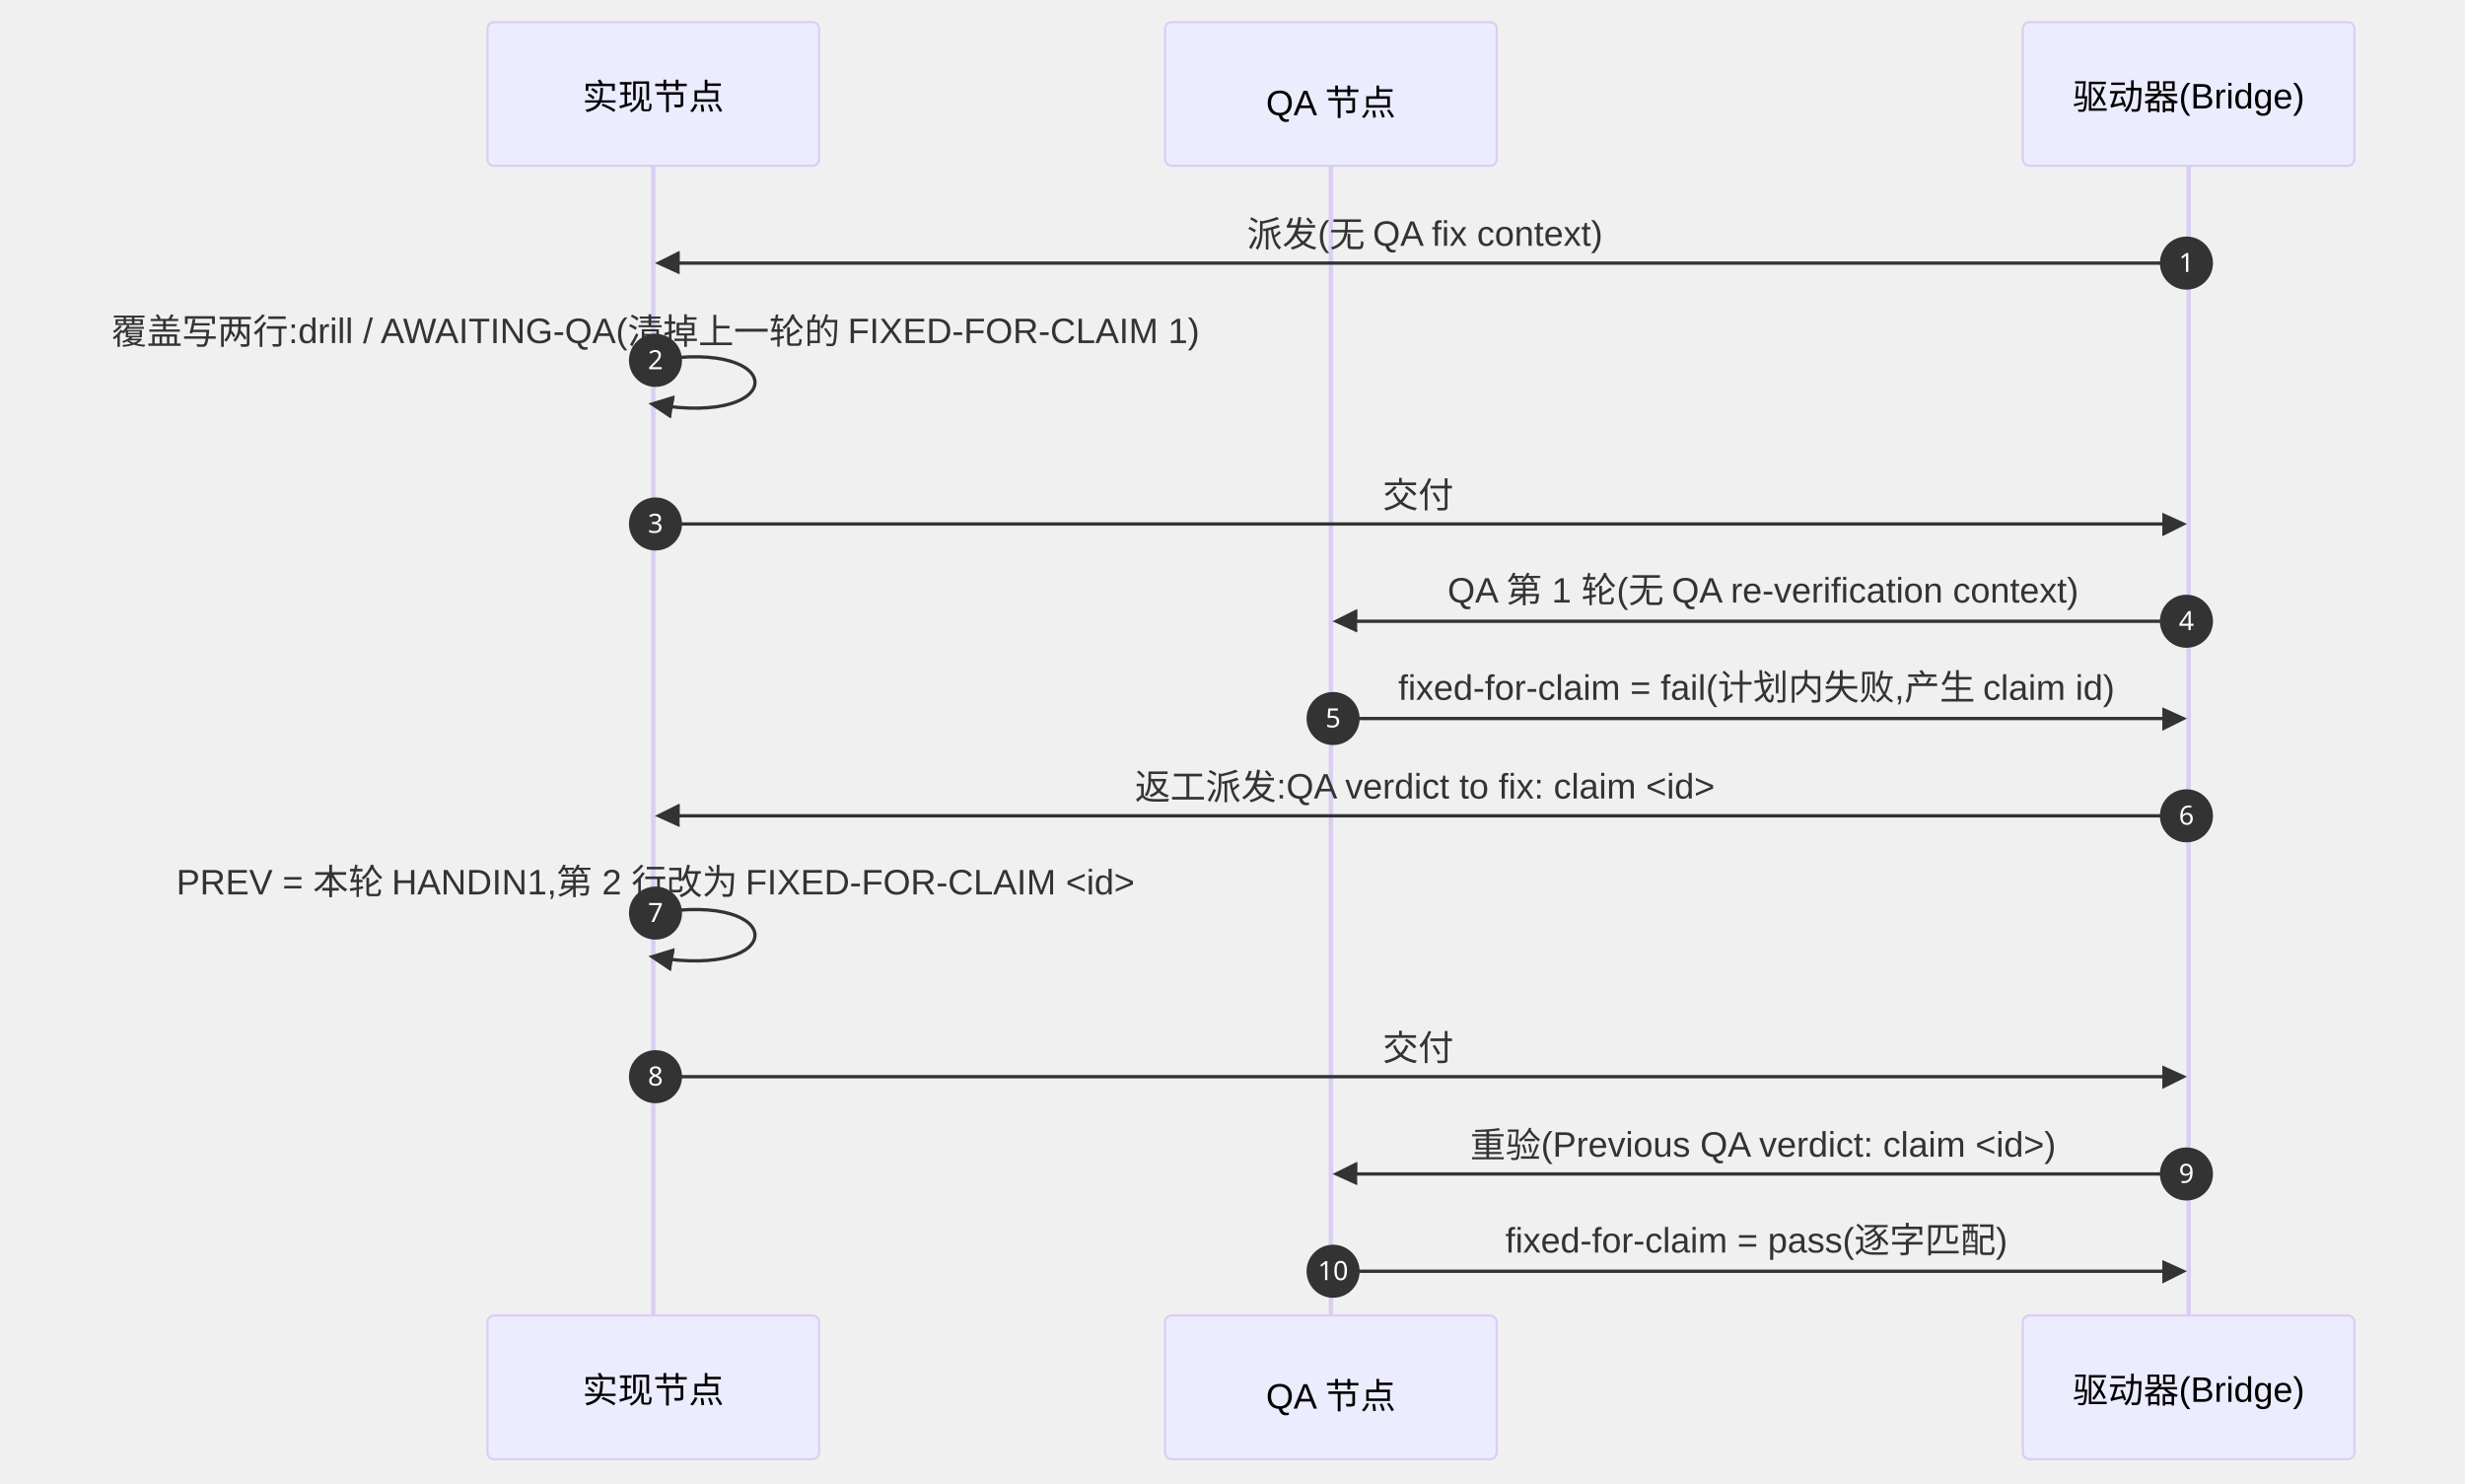
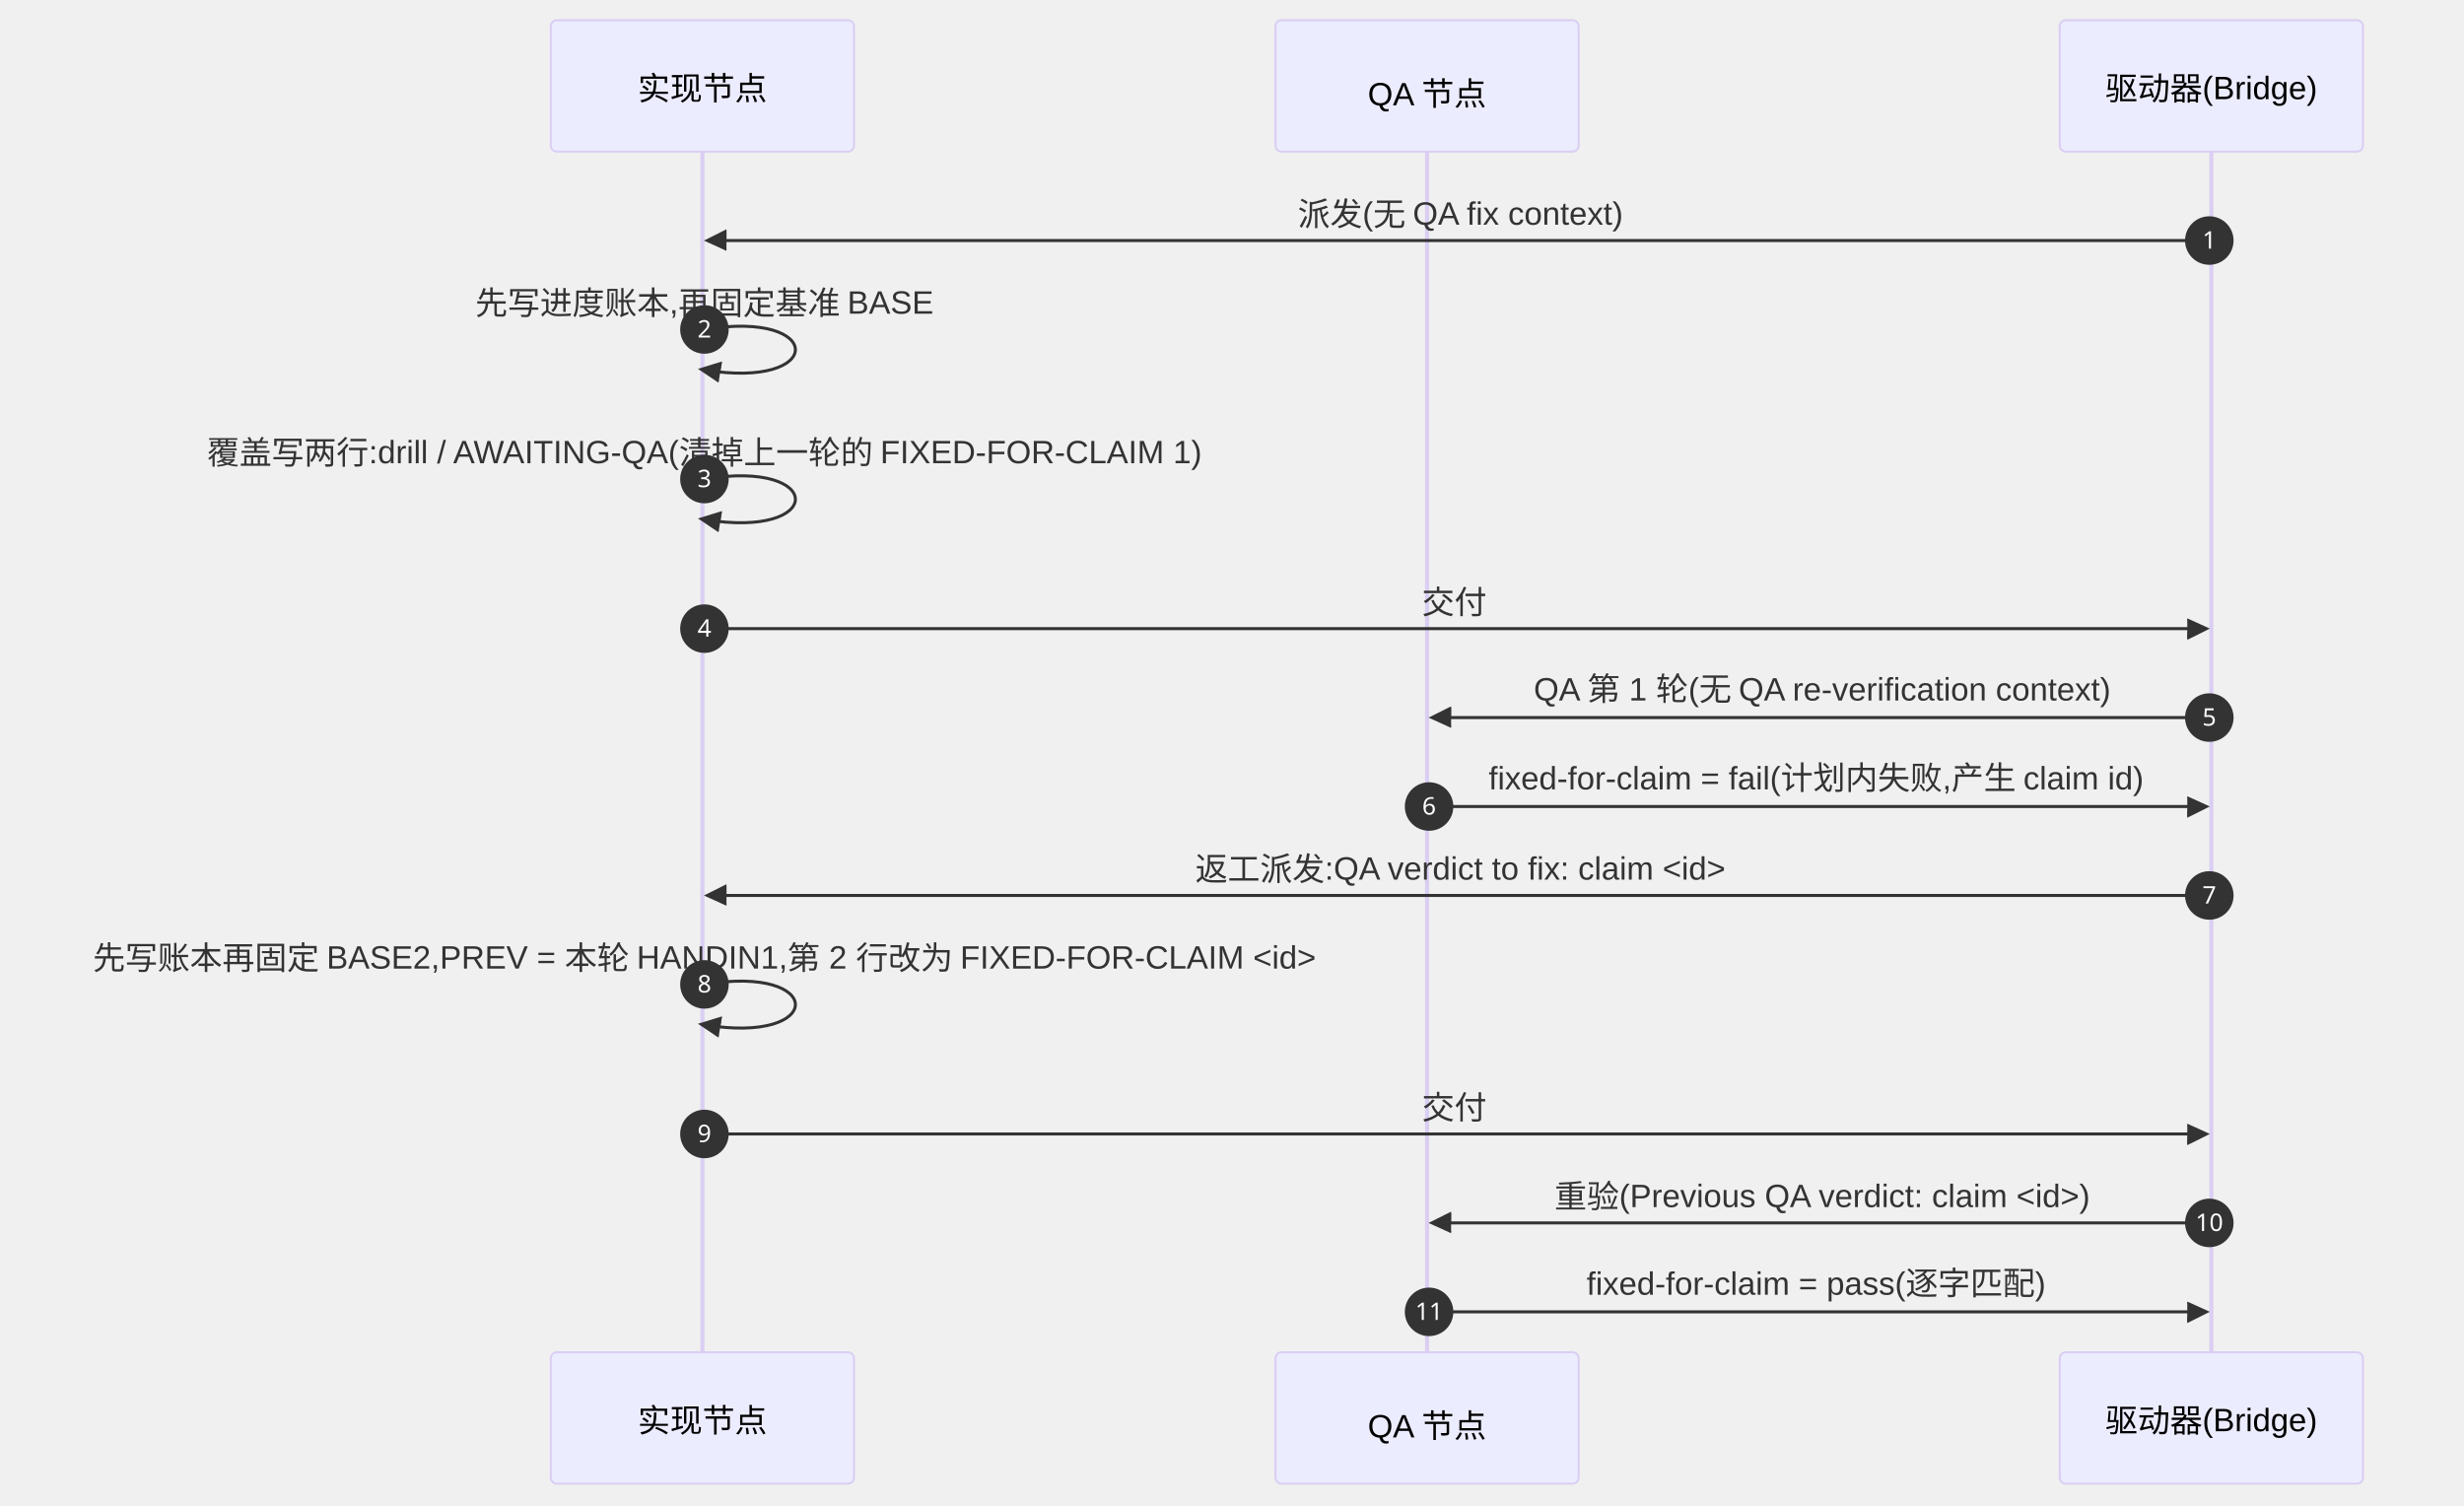
- <svg xmlns="http://www.w3.org/2000/svg" id="FLY-3150-d1" width="100%" style="max-width: 1115px; background-color: white;" viewBox="-220.5 -10 1115 671" role="graphics-document document" aria-roledescription="sequence">
+ <svg xmlns="http://www.w3.org/2000/svg" id="FLY-3150-d1" width="100%" style="max-width: 1219px; background-color: white;" viewBox="-272.5 -10 1219 745" role="graphics-document document" aria-roledescription="sequence">
  <g>
-     <rect x="694.5" y="585" fill="#eaeaea" stroke="#666" width="150" height="65" name="B" rx="3" ry="3" class="actor actor-bottom" />
-     <text x="769.5" y="617.5" dominant-baseline="central" alignment-baseline="central" class="actor actor-box" style="text-anchor: middle; font-size: 16px; font-weight: 400;">
-       <tspan x="769.5" dy="0">驱动器(Bridge)</tspan>
+     <rect x="746.5" y="659" fill="#eaeaea" stroke="#666" width="150" height="65" name="B" rx="3" ry="3" class="actor actor-bottom" />
+     <text x="821.5" y="691.5" dominant-baseline="central" alignment-baseline="central" class="actor actor-box" style="text-anchor: middle; font-size: 16px; font-weight: 400;">
+       <tspan x="821.5" dy="0">驱动器(Bridge)</tspan>
    </text>
  </g>
  <g>
-     <rect x="306.5" y="585" fill="#eaeaea" stroke="#666" width="150" height="65" name="Q" rx="3" ry="3" class="actor actor-bottom" />
-     <text x="381.5" y="617.5" dominant-baseline="central" alignment-baseline="central" class="actor actor-box" style="text-anchor: middle; font-size: 16px; font-weight: 400;">
-       <tspan x="381.5" dy="0">QA 节点</tspan>
+     <rect x="358.5" y="659" fill="#eaeaea" stroke="#666" width="150" height="65" name="Q" rx="3" ry="3" class="actor actor-bottom" />
+     <text x="433.5" y="691.5" dominant-baseline="central" alignment-baseline="central" class="actor actor-box" style="text-anchor: middle; font-size: 16px; font-weight: 400;">
+       <tspan x="433.5" dy="0">QA 节点</tspan>
    </text>
  </g>
  <g>
-     <rect x="0" y="585" fill="#eaeaea" stroke="#666" width="150" height="65" name="I" rx="3" ry="3" class="actor actor-bottom" />
-     <text x="75" y="617.5" dominant-baseline="central" alignment-baseline="central" class="actor actor-box" style="text-anchor: middle; font-size: 16px; font-weight: 400;">
+     <rect x="0" y="659" fill="#eaeaea" stroke="#666" width="150" height="65" name="I" rx="3" ry="3" class="actor actor-bottom" />
+     <text x="75" y="691.5" dominant-baseline="central" alignment-baseline="central" class="actor actor-box" style="text-anchor: middle; font-size: 16px; font-weight: 400;">
      <tspan x="75" dy="0">实现节点</tspan>
    </text>
  </g>
  <g>
-     <line id="actor2" x1="769.5" y1="65" x2="769.5" y2="585" class="actor-line 200" stroke-width="0.5px" stroke="#999" name="B" />
+     <line id="actor2" x1="821.5" y1="65" x2="821.5" y2="659" class="actor-line 200" stroke-width="0.5px" stroke="#999" name="B" />
    <g id="root-2">
-       <rect x="694.5" y="0" fill="#eaeaea" stroke="#666" width="150" height="65" name="B" rx="3" ry="3" class="actor actor-top" />
-       <text x="769.5" y="32.5" dominant-baseline="central" alignment-baseline="central" class="actor actor-box" style="text-anchor: middle; font-size: 16px; font-weight: 400;">
-         <tspan x="769.5" dy="0">驱动器(Bridge)</tspan>
+       <rect x="746.5" y="0" fill="#eaeaea" stroke="#666" width="150" height="65" name="B" rx="3" ry="3" class="actor actor-top" />
+       <text x="821.5" y="32.5" dominant-baseline="central" alignment-baseline="central" class="actor actor-box" style="text-anchor: middle; font-size: 16px; font-weight: 400;">
+         <tspan x="821.5" dy="0">驱动器(Bridge)</tspan>
      </text>
    </g>
  </g>
  <g>
-     <line id="actor1" x1="381.5" y1="65" x2="381.5" y2="585" class="actor-line 200" stroke-width="0.5px" stroke="#999" name="Q" />
+     <line id="actor1" x1="433.5" y1="65" x2="433.5" y2="659" class="actor-line 200" stroke-width="0.5px" stroke="#999" name="Q" />
    <g id="root-1">
-       <rect x="306.5" y="0" fill="#eaeaea" stroke="#666" width="150" height="65" name="Q" rx="3" ry="3" class="actor actor-top" />
-       <text x="381.5" y="32.5" dominant-baseline="central" alignment-baseline="central" class="actor actor-box" style="text-anchor: middle; font-size: 16px; font-weight: 400;">
-         <tspan x="381.5" dy="0">QA 节点</tspan>
+       <rect x="358.5" y="0" fill="#eaeaea" stroke="#666" width="150" height="65" name="Q" rx="3" ry="3" class="actor actor-top" />
+       <text x="433.5" y="32.5" dominant-baseline="central" alignment-baseline="central" class="actor actor-box" style="text-anchor: middle; font-size: 16px; font-weight: 400;">
+         <tspan x="433.5" dy="0">QA 节点</tspan>
      </text>
    </g>
  </g>
  <g>
-     <line id="actor0" x1="75" y1="65" x2="75" y2="585" class="actor-line 200" stroke-width="0.5px" stroke="#999" name="I" />
+     <line id="actor0" x1="75" y1="65" x2="75" y2="659" class="actor-line 200" stroke-width="0.5px" stroke="#999" name="I" />
    <g id="root-0">
      <rect x="0" y="0" fill="#eaeaea" stroke="#666" width="150" height="65" name="I" rx="3" ry="3" class="actor actor-top" />
      <text x="75" y="32.5" dominant-baseline="central" alignment-baseline="central" class="actor actor-box" style="text-anchor: middle; font-size: 16px; font-weight: 400;">
        <tspan x="75" dy="0">实现节点</tspan>
      </text>
    </g>
  </g>
  <style>#FLY-3150-d1{font-family:"trebuchet ms",verdana,arial,sans-serif;font-size:16px;fill:#333;}@keyframes edge-animation-frame{from{stroke-dashoffset:0;}}@keyframes dash{to{stroke-dashoffset:0;}}#FLY-3150-d1 .edge-animation-slow{stroke-dasharray:9,5!important;stroke-dashoffset:900;animation:dash 50s linear infinite;stroke-linecap:round;}#FLY-3150-d1 .edge-animation-fast{stroke-dasharray:9,5!important;stroke-dashoffset:900;animation:dash 20s linear infinite;stroke-linecap:round;}#FLY-3150-d1 .error-icon{fill:#552222;}#FLY-3150-d1 .error-text{fill:#552222;stroke:#552222;}#FLY-3150-d1 .edge-thickness-normal{stroke-width:1px;}#FLY-3150-d1 .edge-thickness-thick{stroke-width:3.5px;}#FLY-3150-d1 .edge-pattern-solid{stroke-dasharray:0;}#FLY-3150-d1 .edge-thickness-invisible{stroke-width:0;fill:none;}#FLY-3150-d1 .edge-pattern-dashed{stroke-dasharray:3;}#FLY-3150-d1 .edge-pattern-dotted{stroke-dasharray:2;}#FLY-3150-d1 .marker{fill:#333333;stroke:#333333;}#FLY-3150-d1 .marker.cross{stroke:#333333;}#FLY-3150-d1 svg{font-family:"trebuchet ms",verdana,arial,sans-serif;font-size:16px;}#FLY-3150-d1 p{margin:0;}#FLY-3150-d1 .actor{stroke:hsl(259.626, 59.777%, 87.902%);fill:#ECECFF;}#FLY-3150-d1 text.actor&gt;tspan{fill:black;stroke:none;}#FLY-3150-d1 .actor-line{stroke:hsl(259.626, 59.777%, 87.902%);}#FLY-3150-d1 .innerArc{stroke-width:1.5;stroke-dasharray:none;}#FLY-3150-d1 .messageLine0{stroke-width:1.5;stroke-dasharray:none;stroke:#333;}#FLY-3150-d1 .messageLine1{stroke-width:1.5;stroke-dasharray:2,2;stroke:#333;}#FLY-3150-d1 #arrowhead path{fill:#333;stroke:#333;}#FLY-3150-d1 .sequenceNumber{fill:white;}#FLY-3150-d1 #sequencenumber{fill:#333;}#FLY-3150-d1 #crosshead path{fill:#333;stroke:#333;}#FLY-3150-d1 .messageText{fill:#333;stroke:none;}#FLY-3150-d1 .labelBox{stroke:hsl(259.626, 59.777%, 87.902%);fill:#ECECFF;}#FLY-3150-d1 .labelText,#FLY-3150-d1 .labelText&gt;tspan{fill:black;stroke:none;}#FLY-3150-d1 .loopText,#FLY-3150-d1 .loopText&gt;tspan{fill:black;stroke:none;}#FLY-3150-d1 .loopLine{stroke-width:2px;stroke-dasharray:2,2;stroke:hsl(259.626, 59.777%, 87.902%);fill:hsl(259.626, 59.777%, 87.902%);}#FLY-3150-d1 .note{stroke:#aaaa33;fill:#fff5ad;}#FLY-3150-d1 .noteText,#FLY-3150-d1 .noteText&gt;tspan{fill:black;stroke:none;}#FLY-3150-d1 .activation0{fill:#f4f4f4;stroke:#666;}#FLY-3150-d1 .activation1{fill:#f4f4f4;stroke:#666;}#FLY-3150-d1 .activation2{fill:#f4f4f4;stroke:#666;}#FLY-3150-d1 .actorPopupMenu{position:absolute;}#FLY-3150-d1 .actorPopupMenuPanel{position:absolute;fill:#ECECFF;box-shadow:0px 8px 16px 0px rgba(0,0,0,0.2);filter:drop-shadow(3px 5px 2px rgb(0 0 0 / 0.4));}#FLY-3150-d1 .actor-man line{stroke:hsl(259.626, 59.777%, 87.902%);fill:#ECECFF;}#FLY-3150-d1 .actor-man circle,#FLY-3150-d1 line{stroke:hsl(259.626, 59.777%, 87.902%);fill:#ECECFF;stroke-width:2px;}#FLY-3150-d1 :root{--mermaid-font-family:"trebuchet ms",verdana,arial,sans-serif;}</style>
  <g />
  <defs>
    <symbol id="computer" width="24" height="24">
      <path transform="scale(.5)" d="M2 2v13h20v-13h-20zm18 11h-16v-9h16v9zm-10.228 6l.466-1h3.524l.467 1h-4.457zm14.228 3h-24l2-6h2.104l-1.33 4h18.45l-1.297-4h2.073l2 6zm-5-10h-14v-7h14v7z" />
    </symbol>
  </defs>
  <defs>
    <symbol id="database" fill-rule="evenodd" clip-rule="evenodd">
      <path transform="scale(.5)" d="M12.258.001l.256.004.255.005.253.008.251.01.249.012.247.015.246.016.242.019.241.02.239.023.236.024.233.027.231.028.229.031.225.032.223.034.22.036.217.038.214.04.211.041.208.043.205.045.201.046.198.048.194.05.191.051.187.053.183.054.18.056.175.057.172.059.168.06.163.061.16.063.155.064.15.066.074.033.073.033.071.034.07.034.069.035.068.035.067.035.066.035.064.036.064.036.062.036.06.036.06.037.058.037.058.037.055.038.055.038.053.038.052.038.051.039.05.039.048.039.047.039.045.04.044.04.043.04.041.04.04.041.039.041.037.041.036.041.034.041.033.042.032.042.03.042.029.042.027.042.026.043.024.043.023.043.021.043.02.043.018.044.017.043.015.044.013.044.012.044.011.045.009.044.007.045.006.045.004.045.002.045.001.045v17l-.001.045-.002.045-.004.045-.006.045-.007.045-.009.044-.011.045-.012.044-.013.044-.015.044-.017.043-.018.044-.02.043-.021.043-.023.043-.024.043-.026.043-.027.042-.029.042-.03.042-.032.042-.033.042-.034.041-.036.041-.037.041-.039.041-.04.041-.041.04-.043.04-.044.04-.045.04-.047.039-.048.039-.05.039-.051.039-.052.038-.053.038-.055.038-.055.038-.058.037-.058.037-.06.037-.06.036-.062.036-.064.036-.064.036-.066.035-.067.035-.068.035-.069.035-.07.034-.071.034-.073.033-.074.033-.15.066-.155.064-.16.063-.163.061-.168.06-.172.059-.175.057-.18.056-.183.054-.187.053-.191.051-.194.05-.198.048-.201.046-.205.045-.208.043-.211.041-.214.04-.217.038-.22.036-.223.034-.225.032-.229.031-.231.028-.233.027-.236.024-.239.023-.241.02-.242.019-.246.016-.247.015-.249.012-.251.01-.253.008-.255.005-.256.004-.258.001-.258-.001-.256-.004-.255-.005-.253-.008-.251-.01-.249-.012-.247-.015-.245-.016-.243-.019-.241-.02-.238-.023-.236-.024-.234-.027-.231-.028-.228-.031-.226-.032-.223-.034-.22-.036-.217-.038-.214-.04-.211-.041-.208-.043-.204-.045-.201-.046-.198-.048-.195-.05-.19-.051-.187-.053-.184-.054-.179-.056-.176-.057-.172-.059-.167-.06-.164-.061-.159-.063-.155-.064-.151-.066-.074-.033-.072-.033-.072-.034-.07-.034-.069-.035-.068-.035-.067-.035-.066-.035-.064-.036-.063-.036-.062-.036-.061-.036-.06-.037-.058-.037-.057-.037-.056-.038-.055-.038-.053-.038-.052-.038-.051-.039-.049-.039-.049-.039-.046-.039-.046-.04-.044-.04-.043-.04-.041-.04-.04-.041-.039-.041-.037-.041-.036-.041-.034-.041-.033-.042-.032-.042-.03-.042-.029-.042-.027-.042-.026-.043-.024-.043-.023-.043-.021-.043-.02-.043-.018-.044-.017-.043-.015-.044-.013-.044-.012-.044-.011-.045-.009-.044-.007-.045-.006-.045-.004-.045-.002-.045-.001-.045v-17l.001-.045.002-.045.004-.045.006-.045.007-.045.009-.044.011-.045.012-.044.013-.044.015-.044.017-.043.018-.044.02-.043.021-.043.023-.043.024-.043.026-.043.027-.042.029-.042.03-.042.032-.042.033-.042.034-.041.036-.041.037-.041.039-.041.04-.041.041-.04.043-.04.044-.04.046-.04.046-.039.049-.039.049-.039.051-.039.052-.038.053-.038.055-.038.056-.038.057-.037.058-.037.06-.037.061-.036.062-.036.063-.036.064-.036.066-.035.067-.035.068-.035.069-.035.07-.034.072-.034.072-.033.074-.033.151-.066.155-.064.159-.063.164-.061.167-.06.172-.059.176-.057.179-.056.184-.054.187-.053.19-.051.195-.05.198-.048.201-.046.204-.045.208-.043.211-.041.214-.04.217-.038.22-.036.223-.034.226-.032.228-.031.231-.028.234-.027.236-.024.238-.023.241-.02.243-.019.245-.016.247-.015.249-.012.251-.01.253-.008.255-.005.256-.004.258-.001.258.001zm-9.258 20.499v.01l.001.021.003.021.004.022.005.021.006.022.007.022.009.023.01.022.011.023.012.023.013.023.015.023.016.024.017.023.018.024.019.024.021.024.022.025.023.024.024.025.052.049.056.05.061.051.066.051.07.051.075.051.079.052.084.052.088.052.092.052.097.052.102.051.105.052.11.052.114.051.119.051.123.051.127.05.131.05.135.05.139.048.144.049.147.047.152.047.155.047.16.045.163.045.167.043.171.043.176.041.178.041.183.039.187.039.19.037.194.035.197.035.202.033.204.031.209.03.212.029.216.027.219.025.222.024.226.021.23.02.233.018.236.016.24.015.243.012.246.01.249.008.253.005.256.004.259.001.26-.001.257-.004.254-.005.25-.008.247-.011.244-.012.241-.014.237-.016.233-.018.231-.021.226-.021.224-.024.22-.026.216-.027.212-.028.21-.031.205-.031.202-.034.198-.034.194-.036.191-.037.187-.039.183-.04.179-.04.175-.042.172-.043.168-.044.163-.045.16-.046.155-.046.152-.047.148-.048.143-.049.139-.049.136-.05.131-.05.126-.05.123-.051.118-.052.114-.051.11-.052.106-.052.101-.052.096-.052.092-.052.088-.053.083-.051.079-.052.074-.052.07-.051.065-.051.06-.051.056-.05.051-.05.023-.024.023-.025.021-.024.02-.024.019-.024.018-.024.017-.024.015-.023.014-.024.013-.023.012-.023.01-.023.01-.022.008-.022.006-.022.006-.022.004-.022.004-.021.001-.021.001-.021v-4.127l-.077.055-.08.053-.083.054-.085.053-.087.052-.09.052-.093.051-.095.05-.097.05-.1.049-.102.049-.105.048-.106.047-.109.047-.111.046-.114.045-.115.045-.118.044-.12.043-.122.042-.124.042-.126.041-.128.04-.13.04-.132.038-.134.038-.135.037-.138.037-.139.035-.142.035-.143.034-.144.033-.147.032-.148.031-.15.03-.151.03-.153.029-.154.027-.156.027-.158.026-.159.025-.161.024-.162.023-.163.022-.165.021-.166.02-.167.019-.169.018-.169.017-.171.016-.173.015-.173.014-.175.013-.175.012-.177.011-.178.01-.179.008-.179.008-.181.006-.182.005-.182.004-.184.003-.184.002h-.37l-.184-.002-.184-.003-.182-.004-.182-.005-.181-.006-.179-.008-.179-.008-.178-.01-.176-.011-.176-.012-.175-.013-.173-.014-.172-.015-.171-.016-.17-.017-.169-.018-.167-.019-.166-.02-.165-.021-.163-.022-.162-.023-.161-.024-.159-.025-.157-.026-.156-.027-.155-.027-.153-.029-.151-.03-.15-.03-.148-.031-.146-.032-.145-.033-.143-.034-.141-.035-.14-.035-.137-.037-.136-.037-.134-.038-.132-.038-.13-.04-.128-.04-.126-.041-.124-.042-.122-.042-.12-.044-.117-.043-.116-.045-.113-.045-.112-.046-.109-.047-.106-.047-.105-.048-.102-.049-.1-.049-.097-.05-.095-.05-.093-.052-.09-.051-.087-.052-.085-.053-.083-.054-.08-.054-.077-.054v4.127zm0-5.654v.011l.001.021.003.021.004.021.005.022.006.022.007.022.009.022.01.022.011.023.012.023.013.023.015.024.016.023.017.024.018.024.019.024.021.024.022.024.023.025.024.024.052.05.056.05.061.05.066.051.07.051.075.052.079.051.084.052.088.052.092.052.097.052.102.052.105.052.11.051.114.051.119.052.123.05.127.051.131.05.135.049.139.049.144.048.147.048.152.047.155.046.16.045.163.045.167.044.171.042.176.042.178.04.183.04.187.038.19.037.194.036.197.034.202.033.204.032.209.03.212.028.216.027.219.025.222.024.226.022.23.02.233.018.236.016.24.014.243.012.246.01.249.008.253.006.256.003.259.001.26-.001.257-.003.254-.006.25-.008.247-.01.244-.012.241-.015.237-.016.233-.018.231-.02.226-.022.224-.024.22-.025.216-.027.212-.029.21-.03.205-.032.202-.033.198-.035.194-.036.191-.037.187-.039.183-.039.179-.041.175-.042.172-.043.168-.044.163-.045.16-.045.155-.047.152-.047.148-.048.143-.048.139-.05.136-.049.131-.05.126-.051.123-.051.118-.051.114-.052.11-.052.106-.052.101-.052.096-.052.092-.052.088-.052.083-.052.079-.052.074-.051.07-.052.065-.051.06-.05.056-.051.051-.049.023-.025.023-.024.021-.025.02-.024.019-.024.018-.024.017-.024.015-.023.014-.023.013-.024.012-.022.01-.023.01-.023.008-.022.006-.022.006-.022.004-.021.004-.022.001-.021.001-.021v-4.139l-.077.054-.08.054-.083.054-.085.052-.087.053-.09.051-.093.051-.095.051-.097.05-.1.049-.102.049-.105.048-.106.047-.109.047-.111.046-.114.045-.115.044-.118.044-.12.044-.122.042-.124.042-.126.041-.128.04-.13.039-.132.039-.134.038-.135.037-.138.036-.139.036-.142.035-.143.033-.144.033-.147.033-.148.031-.15.03-.151.03-.153.028-.154.028-.156.027-.158.026-.159.025-.161.024-.162.023-.163.022-.165.021-.166.02-.167.019-.169.018-.169.017-.171.016-.173.015-.173.014-.175.013-.175.012-.177.011-.178.009-.179.009-.179.007-.181.007-.182.005-.182.004-.184.003-.184.002h-.37l-.184-.002-.184-.003-.182-.004-.182-.005-.181-.007-.179-.007-.179-.009-.178-.009-.176-.011-.176-.012-.175-.013-.173-.014-.172-.015-.171-.016-.17-.017-.169-.018-.167-.019-.166-.02-.165-.021-.163-.022-.162-.023-.161-.024-.159-.025-.157-.026-.156-.027-.155-.028-.153-.028-.151-.03-.15-.03-.148-.031-.146-.033-.145-.033-.143-.033-.141-.035-.14-.036-.137-.036-.136-.037-.134-.038-.132-.039-.13-.039-.128-.04-.126-.041-.124-.042-.122-.043-.12-.043-.117-.044-.116-.044-.113-.046-.112-.046-.109-.046-.106-.047-.105-.048-.102-.049-.1-.049-.097-.05-.095-.051-.093-.051-.09-.051-.087-.053-.085-.052-.083-.054-.08-.054-.077-.054v4.139zm0-5.666v.011l.001.02.003.022.004.021.005.022.006.021.007.022.009.023.01.022.011.023.012.023.013.023.015.023.016.024.017.024.018.023.019.024.021.025.022.024.023.024.024.025.052.05.056.05.061.05.066.051.07.051.075.052.079.051.084.052.088.052.092.052.097.052.102.052.105.051.11.052.114.051.119.051.123.051.127.05.131.05.135.05.139.049.144.048.147.048.152.047.155.046.16.045.163.045.167.043.171.043.176.042.178.04.183.04.187.038.19.037.194.036.197.034.202.033.204.032.209.03.212.028.216.027.219.025.222.024.226.021.23.02.233.018.236.017.24.014.243.012.246.01.249.008.253.006.256.003.259.001.26-.001.257-.003.254-.006.25-.008.247-.01.244-.013.241-.014.237-.016.233-.018.231-.02.226-.022.224-.024.22-.025.216-.027.212-.029.21-.03.205-.032.202-.033.198-.035.194-.036.191-.037.187-.039.183-.039.179-.041.175-.042.172-.043.168-.044.163-.045.16-.045.155-.047.152-.047.148-.048.143-.049.139-.049.136-.049.131-.051.126-.05.123-.051.118-.052.114-.051.11-.052.106-.052.101-.052.096-.052.092-.052.088-.052.083-.052.079-.052.074-.052.07-.051.065-.051.06-.051.056-.05.051-.049.023-.025.023-.025.021-.024.02-.024.019-.024.018-.024.017-.024.015-.023.014-.024.013-.023.012-.023.01-.022.01-.023.008-.022.006-.022.006-.022.004-.022.004-.021.001-.021.001-.021v-4.153l-.077.054-.08.054-.083.053-.085.053-.087.053-.09.051-.093.051-.095.051-.097.05-.1.049-.102.048-.105.048-.106.048-.109.046-.111.046-.114.046-.115.044-.118.044-.12.043-.122.043-.124.042-.126.041-.128.04-.13.039-.132.039-.134.038-.135.037-.138.036-.139.036-.142.034-.143.034-.144.033-.147.032-.148.032-.15.03-.151.03-.153.028-.154.028-.156.027-.158.026-.159.024-.161.024-.162.023-.163.023-.165.021-.166.02-.167.019-.169.018-.169.017-.171.016-.173.015-.173.014-.175.013-.175.012-.177.01-.178.01-.179.009-.179.007-.181.006-.182.006-.182.004-.184.003-.184.001-.185.001-.185-.001-.184-.001-.184-.003-.182-.004-.182-.006-.181-.006-.179-.007-.179-.009-.178-.01-.176-.01-.176-.012-.175-.013-.173-.014-.172-.015-.171-.016-.17-.017-.169-.018-.167-.019-.166-.02-.165-.021-.163-.023-.162-.023-.161-.024-.159-.024-.157-.026-.156-.027-.155-.028-.153-.028-.151-.03-.15-.03-.148-.032-.146-.032-.145-.033-.143-.034-.141-.034-.14-.036-.137-.036-.136-.037-.134-.038-.132-.039-.13-.039-.128-.041-.126-.041-.124-.041-.122-.043-.12-.043-.117-.044-.116-.044-.113-.046-.112-.046-.109-.046-.106-.048-.105-.048-.102-.048-.1-.05-.097-.049-.095-.051-.093-.051-.09-.052-.087-.052-.085-.053-.083-.053-.08-.054-.077-.054v4.153zm8.74-8.179l-.257.004-.254.005-.25.008-.247.011-.244.012-.241.014-.237.016-.233.018-.231.021-.226.022-.224.023-.22.026-.216.027-.212.028-.21.031-.205.032-.202.033-.198.034-.194.036-.191.038-.187.038-.183.04-.179.041-.175.042-.172.043-.168.043-.163.045-.16.046-.155.046-.152.048-.148.048-.143.048-.139.049-.136.05-.131.05-.126.051-.123.051-.118.051-.114.052-.11.052-.106.052-.101.052-.096.052-.092.052-.088.052-.083.052-.079.052-.074.051-.07.052-.065.051-.06.05-.056.05-.051.05-.023.025-.023.024-.021.024-.02.025-.019.024-.018.024-.017.023-.015.024-.014.023-.013.023-.012.023-.01.023-.01.022-.008.022-.006.023-.006.021-.004.022-.004.021-.001.021-.001.021.001.021.001.021.004.021.004.022.006.021.006.023.008.022.01.022.01.023.012.023.013.023.014.023.015.024.017.023.018.024.019.024.02.025.021.024.023.024.023.025.051.05.056.05.06.05.065.051.07.052.074.051.079.052.083.052.088.052.092.052.096.052.101.052.106.052.11.052.114.052.118.051.123.051.126.051.131.05.136.05.139.049.143.048.148.048.152.048.155.046.16.046.163.045.168.043.172.043.175.042.179.041.183.04.187.038.191.038.194.036.198.034.202.033.205.032.21.031.212.028.216.027.22.026.224.023.226.022.231.021.233.018.237.016.241.014.244.012.247.011.25.008.254.005.257.004.26.001.26-.001.257-.004.254-.005.25-.008.247-.011.244-.012.241-.014.237-.016.233-.018.231-.021.226-.022.224-.023.22-.026.216-.027.212-.028.21-.031.205-.032.202-.033.198-.034.194-.036.191-.038.187-.038.183-.04.179-.041.175-.042.172-.043.168-.043.163-.045.16-.046.155-.046.152-.048.148-.048.143-.048.139-.049.136-.05.131-.05.126-.051.123-.051.118-.051.114-.052.11-.052.106-.052.101-.052.096-.052.092-.052.088-.052.083-.052.079-.052.074-.051.07-.052.065-.051.06-.05.056-.05.051-.05.023-.025.023-.024.021-.024.02-.025.019-.024.018-.024.017-.023.015-.024.014-.023.013-.023.012-.023.01-.023.01-.022.008-.022.006-.023.006-.021.004-.022.004-.021.001-.021.001-.021-.001-.021-.001-.021-.004-.021-.004-.022-.006-.021-.006-.023-.008-.022-.01-.022-.01-.023-.012-.023-.013-.023-.014-.023-.015-.024-.017-.023-.018-.024-.019-.024-.02-.025-.021-.024-.023-.024-.023-.025-.051-.05-.056-.05-.06-.05-.065-.051-.07-.052-.074-.051-.079-.052-.083-.052-.088-.052-.092-.052-.096-.052-.101-.052-.106-.052-.11-.052-.114-.052-.118-.051-.123-.051-.126-.051-.131-.05-.136-.05-.139-.049-.143-.048-.148-.048-.152-.048-.155-.046-.16-.046-.163-.045-.168-.043-.172-.043-.175-.042-.179-.041-.183-.04-.187-.038-.191-.038-.194-.036-.198-.034-.202-.033-.205-.032-.21-.031-.212-.028-.216-.027-.22-.026-.224-.023-.226-.022-.231-.021-.233-.018-.237-.016-.241-.014-.244-.012-.247-.011-.25-.008-.254-.005-.257-.004-.26-.001-.26.001z" />
    </symbol>
  </defs>
  <defs>
    <symbol id="clock" width="24" height="24">
      <path transform="scale(.5)" d="M12 2c5.514 0 10 4.486 10 10s-4.486 10-10 10-10-4.486-10-10 4.486-10 10-10zm0-2c-6.627 0-12 5.373-12 12s5.373 12 12 12 12-5.373 12-12-5.373-12-12-12zm5.848 12.459c.202.038.202.333.001.372-1.907.361-6.045 1.111-6.547 1.111-.719 0-1.301-.582-1.301-1.301 0-.512.77-5.447 1.125-7.445.034-.192.312-.181.343.014l.985 6.238 5.394 1.011z" />
    </symbol>
  </defs>
  <defs>
    <marker id="arrowhead" refX="7.9" refY="5" markerUnits="userSpaceOnUse" markerWidth="12" markerHeight="12" orient="auto-start-reverse">
      <path d="M -1 0 L 10 5 L 0 10 z" />
    </marker>
  </defs>
  <defs>
    <marker id="crosshead" markerWidth="15" markerHeight="8" orient="auto" refX="4" refY="4.5">
      <path fill="none" stroke="#000000" stroke-width="1pt" d="M 1,2 L 6,7 M 6,2 L 1,7" style="stroke-dasharray: 0, 0;" />
    </marker>
  </defs>
  <defs>
    <marker id="filled-head" refX="15.5" refY="7" markerWidth="20" markerHeight="28" orient="auto">
      <path d="M 18,7 L9,13 L14,7 L9,1 Z" />
    </marker>
  </defs>
  <defs>
    <marker id="sequencenumber" refX="15" refY="15" markerWidth="60" markerHeight="40" orient="auto">
      <circle cx="15" cy="15" r="6" />
    </marker>
  </defs>
-   <text x="424" y="80" text-anchor="middle" dominant-baseline="middle" alignment-baseline="middle" class="messageText" dy="1em" style="font-size: 16px; font-weight: 400;">派发(无 QA fix context)</text>
-   <line x1="768.5" y1="109" x2="79" y2="109" class="messageLine0" stroke-width="2" stroke="none" marker-end="url(#arrowhead)" style="fill: none;" />
-   <line x1="768.5" y1="109" x2="768.5" y2="109" stroke-width="0" marker-start="url(#sequencenumber)" />
-   <text x="768.5" y="113" font-family="sans-serif" font-size="12px" text-anchor="middle" class="sequenceNumber">1</text>
-   <text x="76" y="124" text-anchor="middle" dominant-baseline="middle" alignment-baseline="middle" class="messageText" dy="1em" style="font-size: 16px; font-weight: 400;">覆盖写两行:drill / AWAITING-QA(清掉上一轮的 FIXED-FOR-CLAIM 1)</text>
+   <text x="450" y="80" text-anchor="middle" dominant-baseline="middle" alignment-baseline="middle" class="messageText" dy="1em" style="font-size: 16px; font-weight: 400;">派发(无 QA fix context)</text>
+   <line x1="820.5" y1="109" x2="79" y2="109" class="messageLine0" stroke-width="2" stroke="none" marker-end="url(#arrowhead)" style="fill: none;" />
+   <line x1="820.5" y1="109" x2="820.5" y2="109" stroke-width="0" marker-start="url(#sequencenumber)" />
+   <text x="820.5" y="113" font-family="sans-serif" font-size="12px" text-anchor="middle" class="sequenceNumber">1</text>
+   <text x="76" y="124" text-anchor="middle" dominant-baseline="middle" alignment-baseline="middle" class="messageText" dy="1em" style="font-size: 16px; font-weight: 400;">先写进度账本,再固定基准 BASE</text>
  <path d="M 76,153 C 136,143 136,183 76,173" class="messageLine0" stroke-width="2" stroke="none" marker-end="url(#arrowhead)" style="fill: none;" />
  <line x1="76" y1="153" x2="76" y2="153" stroke-width="0" marker-start="url(#sequencenumber)" />
  <text x="76" y="157" font-family="sans-serif" font-size="12px" text-anchor="middle" class="sequenceNumber">2</text>
-   <text x="421" y="198" text-anchor="middle" dominant-baseline="middle" alignment-baseline="middle" class="messageText" dy="1em" style="font-size: 16px; font-weight: 400;">交付</text>
-   <line x1="76" y1="227" x2="765.5" y2="227" class="messageLine0" stroke-width="2" stroke="none" marker-end="url(#arrowhead)" style="fill: none;" />
+   <text x="76" y="198" text-anchor="middle" dominant-baseline="middle" alignment-baseline="middle" class="messageText" dy="1em" style="font-size: 16px; font-weight: 400;">覆盖写两行:drill / AWAITING-QA(清掉上一轮的 FIXED-FOR-CLAIM 1)</text>
+   <path d="M 76,227 C 136,217 136,257 76,247" class="messageLine0" stroke-width="2" stroke="none" marker-end="url(#arrowhead)" style="fill: none;" />
  <line x1="76" y1="227" x2="76" y2="227" stroke-width="0" marker-start="url(#sequencenumber)" />
  <text x="76" y="231" font-family="sans-serif" font-size="12px" text-anchor="middle" class="sequenceNumber">3</text>
-   <text x="577" y="242" text-anchor="middle" dominant-baseline="middle" alignment-baseline="middle" class="messageText" dy="1em" style="font-size: 16px; font-weight: 400;">QA 第 1 轮(无 QA re-verification context)</text>
-   <line x1="768.5" y1="271" x2="385.5" y2="271" class="messageLine0" stroke-width="2" stroke="none" marker-end="url(#arrowhead)" style="fill: none;" />
-   <line x1="768.5" y1="271" x2="768.5" y2="271" stroke-width="0" marker-start="url(#sequencenumber)" />
-   <text x="768.5" y="275" font-family="sans-serif" font-size="12px" text-anchor="middle" class="sequenceNumber">4</text>
-   <text x="574" y="286" text-anchor="middle" dominant-baseline="middle" alignment-baseline="middle" class="messageText" dy="1em" style="font-size: 16px; font-weight: 400;">fixed-for-claim = fail(计划内失败,产生 claim id)</text>
-   <line x1="382.5" y1="315" x2="765.5" y2="315" class="messageLine0" stroke-width="2" stroke="none" marker-end="url(#arrowhead)" style="fill: none;" />
-   <line x1="382.5" y1="315" x2="382.5" y2="315" stroke-width="0" marker-start="url(#sequencenumber)" />
-   <text x="382.5" y="319" font-family="sans-serif" font-size="12px" text-anchor="middle" class="sequenceNumber">5</text>
-   <text x="424" y="330" text-anchor="middle" dominant-baseline="middle" alignment-baseline="middle" class="messageText" dy="1em" style="font-size: 16px; font-weight: 400;">返工派发:QA verdict to fix: claim &lt;id&gt;</text>
-   <line x1="768.5" y1="359" x2="79" y2="359" class="messageLine0" stroke-width="2" stroke="none" marker-end="url(#arrowhead)" style="fill: none;" />
-   <line x1="768.5" y1="359" x2="768.5" y2="359" stroke-width="0" marker-start="url(#sequencenumber)" />
-   <text x="768.5" y="363" font-family="sans-serif" font-size="12px" text-anchor="middle" class="sequenceNumber">6</text>
-   <text x="76" y="374" text-anchor="middle" dominant-baseline="middle" alignment-baseline="middle" class="messageText" dy="1em" style="font-size: 16px; font-weight: 400;">PREV = 本轮 HANDIN1,第 2 行改为 FIXED-FOR-CLAIM &lt;id&gt;</text>
-   <path d="M 76,403 C 136,393 136,433 76,423" class="messageLine0" stroke-width="2" stroke="none" marker-end="url(#arrowhead)" style="fill: none;" />
-   <line x1="76" y1="403" x2="76" y2="403" stroke-width="0" marker-start="url(#sequencenumber)" />
-   <text x="76" y="407" font-family="sans-serif" font-size="12px" text-anchor="middle" class="sequenceNumber">7</text>
-   <text x="421" y="448" text-anchor="middle" dominant-baseline="middle" alignment-baseline="middle" class="messageText" dy="1em" style="font-size: 16px; font-weight: 400;">交付</text>
-   <line x1="76" y1="477" x2="765.5" y2="477" class="messageLine0" stroke-width="2" stroke="none" marker-end="url(#arrowhead)" style="fill: none;" />
+   <text x="447" y="272" text-anchor="middle" dominant-baseline="middle" alignment-baseline="middle" class="messageText" dy="1em" style="font-size: 16px; font-weight: 400;">交付</text>
+   <line x1="76" y1="301" x2="817.5" y2="301" class="messageLine0" stroke-width="2" stroke="none" marker-end="url(#arrowhead)" style="fill: none;" />
+   <line x1="76" y1="301" x2="76" y2="301" stroke-width="0" marker-start="url(#sequencenumber)" />
+   <text x="76" y="305" font-family="sans-serif" font-size="12px" text-anchor="middle" class="sequenceNumber">4</text>
+   <text x="629" y="316" text-anchor="middle" dominant-baseline="middle" alignment-baseline="middle" class="messageText" dy="1em" style="font-size: 16px; font-weight: 400;">QA 第 1 轮(无 QA re-verification context)</text>
+   <line x1="820.5" y1="345" x2="437.5" y2="345" class="messageLine0" stroke-width="2" stroke="none" marker-end="url(#arrowhead)" style="fill: none;" />
+   <line x1="820.5" y1="345" x2="820.5" y2="345" stroke-width="0" marker-start="url(#sequencenumber)" />
+   <text x="820.5" y="349" font-family="sans-serif" font-size="12px" text-anchor="middle" class="sequenceNumber">5</text>
+   <text x="626" y="360" text-anchor="middle" dominant-baseline="middle" alignment-baseline="middle" class="messageText" dy="1em" style="font-size: 16px; font-weight: 400;">fixed-for-claim = fail(计划内失败,产生 claim id)</text>
+   <line x1="434.5" y1="389" x2="817.5" y2="389" class="messageLine0" stroke-width="2" stroke="none" marker-end="url(#arrowhead)" style="fill: none;" />
+   <line x1="434.5" y1="389" x2="434.5" y2="389" stroke-width="0" marker-start="url(#sequencenumber)" />
+   <text x="434.5" y="393" font-family="sans-serif" font-size="12px" text-anchor="middle" class="sequenceNumber">6</text>
+   <text x="450" y="404" text-anchor="middle" dominant-baseline="middle" alignment-baseline="middle" class="messageText" dy="1em" style="font-size: 16px; font-weight: 400;">返工派发:QA verdict to fix: claim &lt;id&gt;</text>
+   <line x1="820.5" y1="433" x2="79" y2="433" class="messageLine0" stroke-width="2" stroke="none" marker-end="url(#arrowhead)" style="fill: none;" />
+   <line x1="820.5" y1="433" x2="820.5" y2="433" stroke-width="0" marker-start="url(#sequencenumber)" />
+   <text x="820.5" y="437" font-family="sans-serif" font-size="12px" text-anchor="middle" class="sequenceNumber">7</text>
+   <text x="76" y="448" text-anchor="middle" dominant-baseline="middle" alignment-baseline="middle" class="messageText" dy="1em" style="font-size: 16px; font-weight: 400;">先写账本再固定 BASE2,PREV = 本轮 HANDIN1,第 2 行改为 FIXED-FOR-CLAIM &lt;id&gt;</text>
+   <path d="M 76,477 C 136,467 136,507 76,497" class="messageLine0" stroke-width="2" stroke="none" marker-end="url(#arrowhead)" style="fill: none;" />
  <line x1="76" y1="477" x2="76" y2="477" stroke-width="0" marker-start="url(#sequencenumber)" />
  <text x="76" y="481" font-family="sans-serif" font-size="12px" text-anchor="middle" class="sequenceNumber">8</text>
-   <text x="577" y="492" text-anchor="middle" dominant-baseline="middle" alignment-baseline="middle" class="messageText" dy="1em" style="font-size: 16px; font-weight: 400;">重验(Previous QA verdict: claim &lt;id&gt;)</text>
-   <line x1="768.5" y1="521" x2="385.5" y2="521" class="messageLine0" stroke-width="2" stroke="none" marker-end="url(#arrowhead)" style="fill: none;" />
-   <line x1="768.5" y1="521" x2="768.5" y2="521" stroke-width="0" marker-start="url(#sequencenumber)" />
-   <text x="768.5" y="525" font-family="sans-serif" font-size="12px" text-anchor="middle" class="sequenceNumber">9</text>
-   <text x="574" y="536" text-anchor="middle" dominant-baseline="middle" alignment-baseline="middle" class="messageText" dy="1em" style="font-size: 16px; font-weight: 400;">fixed-for-claim = pass(逐字匹配)</text>
-   <line x1="382.5" y1="565" x2="765.5" y2="565" class="messageLine0" stroke-width="2" stroke="none" marker-end="url(#arrowhead)" style="fill: none;" />
-   <line x1="382.5" y1="565" x2="382.5" y2="565" stroke-width="0" marker-start="url(#sequencenumber)" />
-   <text x="382.5" y="569" font-family="sans-serif" font-size="12px" text-anchor="middle" class="sequenceNumber">10</text>
+   <text x="447" y="522" text-anchor="middle" dominant-baseline="middle" alignment-baseline="middle" class="messageText" dy="1em" style="font-size: 16px; font-weight: 400;">交付</text>
+   <line x1="76" y1="551" x2="817.5" y2="551" class="messageLine0" stroke-width="2" stroke="none" marker-end="url(#arrowhead)" style="fill: none;" />
+   <line x1="76" y1="551" x2="76" y2="551" stroke-width="0" marker-start="url(#sequencenumber)" />
+   <text x="76" y="555" font-family="sans-serif" font-size="12px" text-anchor="middle" class="sequenceNumber">9</text>
+   <text x="629" y="566" text-anchor="middle" dominant-baseline="middle" alignment-baseline="middle" class="messageText" dy="1em" style="font-size: 16px; font-weight: 400;">重验(Previous QA verdict: claim &lt;id&gt;)</text>
+   <line x1="820.5" y1="595" x2="437.5" y2="595" class="messageLine0" stroke-width="2" stroke="none" marker-end="url(#arrowhead)" style="fill: none;" />
+   <line x1="820.5" y1="595" x2="820.5" y2="595" stroke-width="0" marker-start="url(#sequencenumber)" />
+   <text x="820.5" y="599" font-family="sans-serif" font-size="12px" text-anchor="middle" class="sequenceNumber">10</text>
+   <text x="626" y="610" text-anchor="middle" dominant-baseline="middle" alignment-baseline="middle" class="messageText" dy="1em" style="font-size: 16px; font-weight: 400;">fixed-for-claim = pass(逐字匹配)</text>
+   <line x1="434.5" y1="639" x2="817.5" y2="639" class="messageLine0" stroke-width="2" stroke="none" marker-end="url(#arrowhead)" style="fill: none;" />
+   <line x1="434.5" y1="639" x2="434.5" y2="639" stroke-width="0" marker-start="url(#sequencenumber)" />
+   <text x="434.5" y="643" font-family="sans-serif" font-size="12px" text-anchor="middle" class="sequenceNumber">11</text>
</svg>
